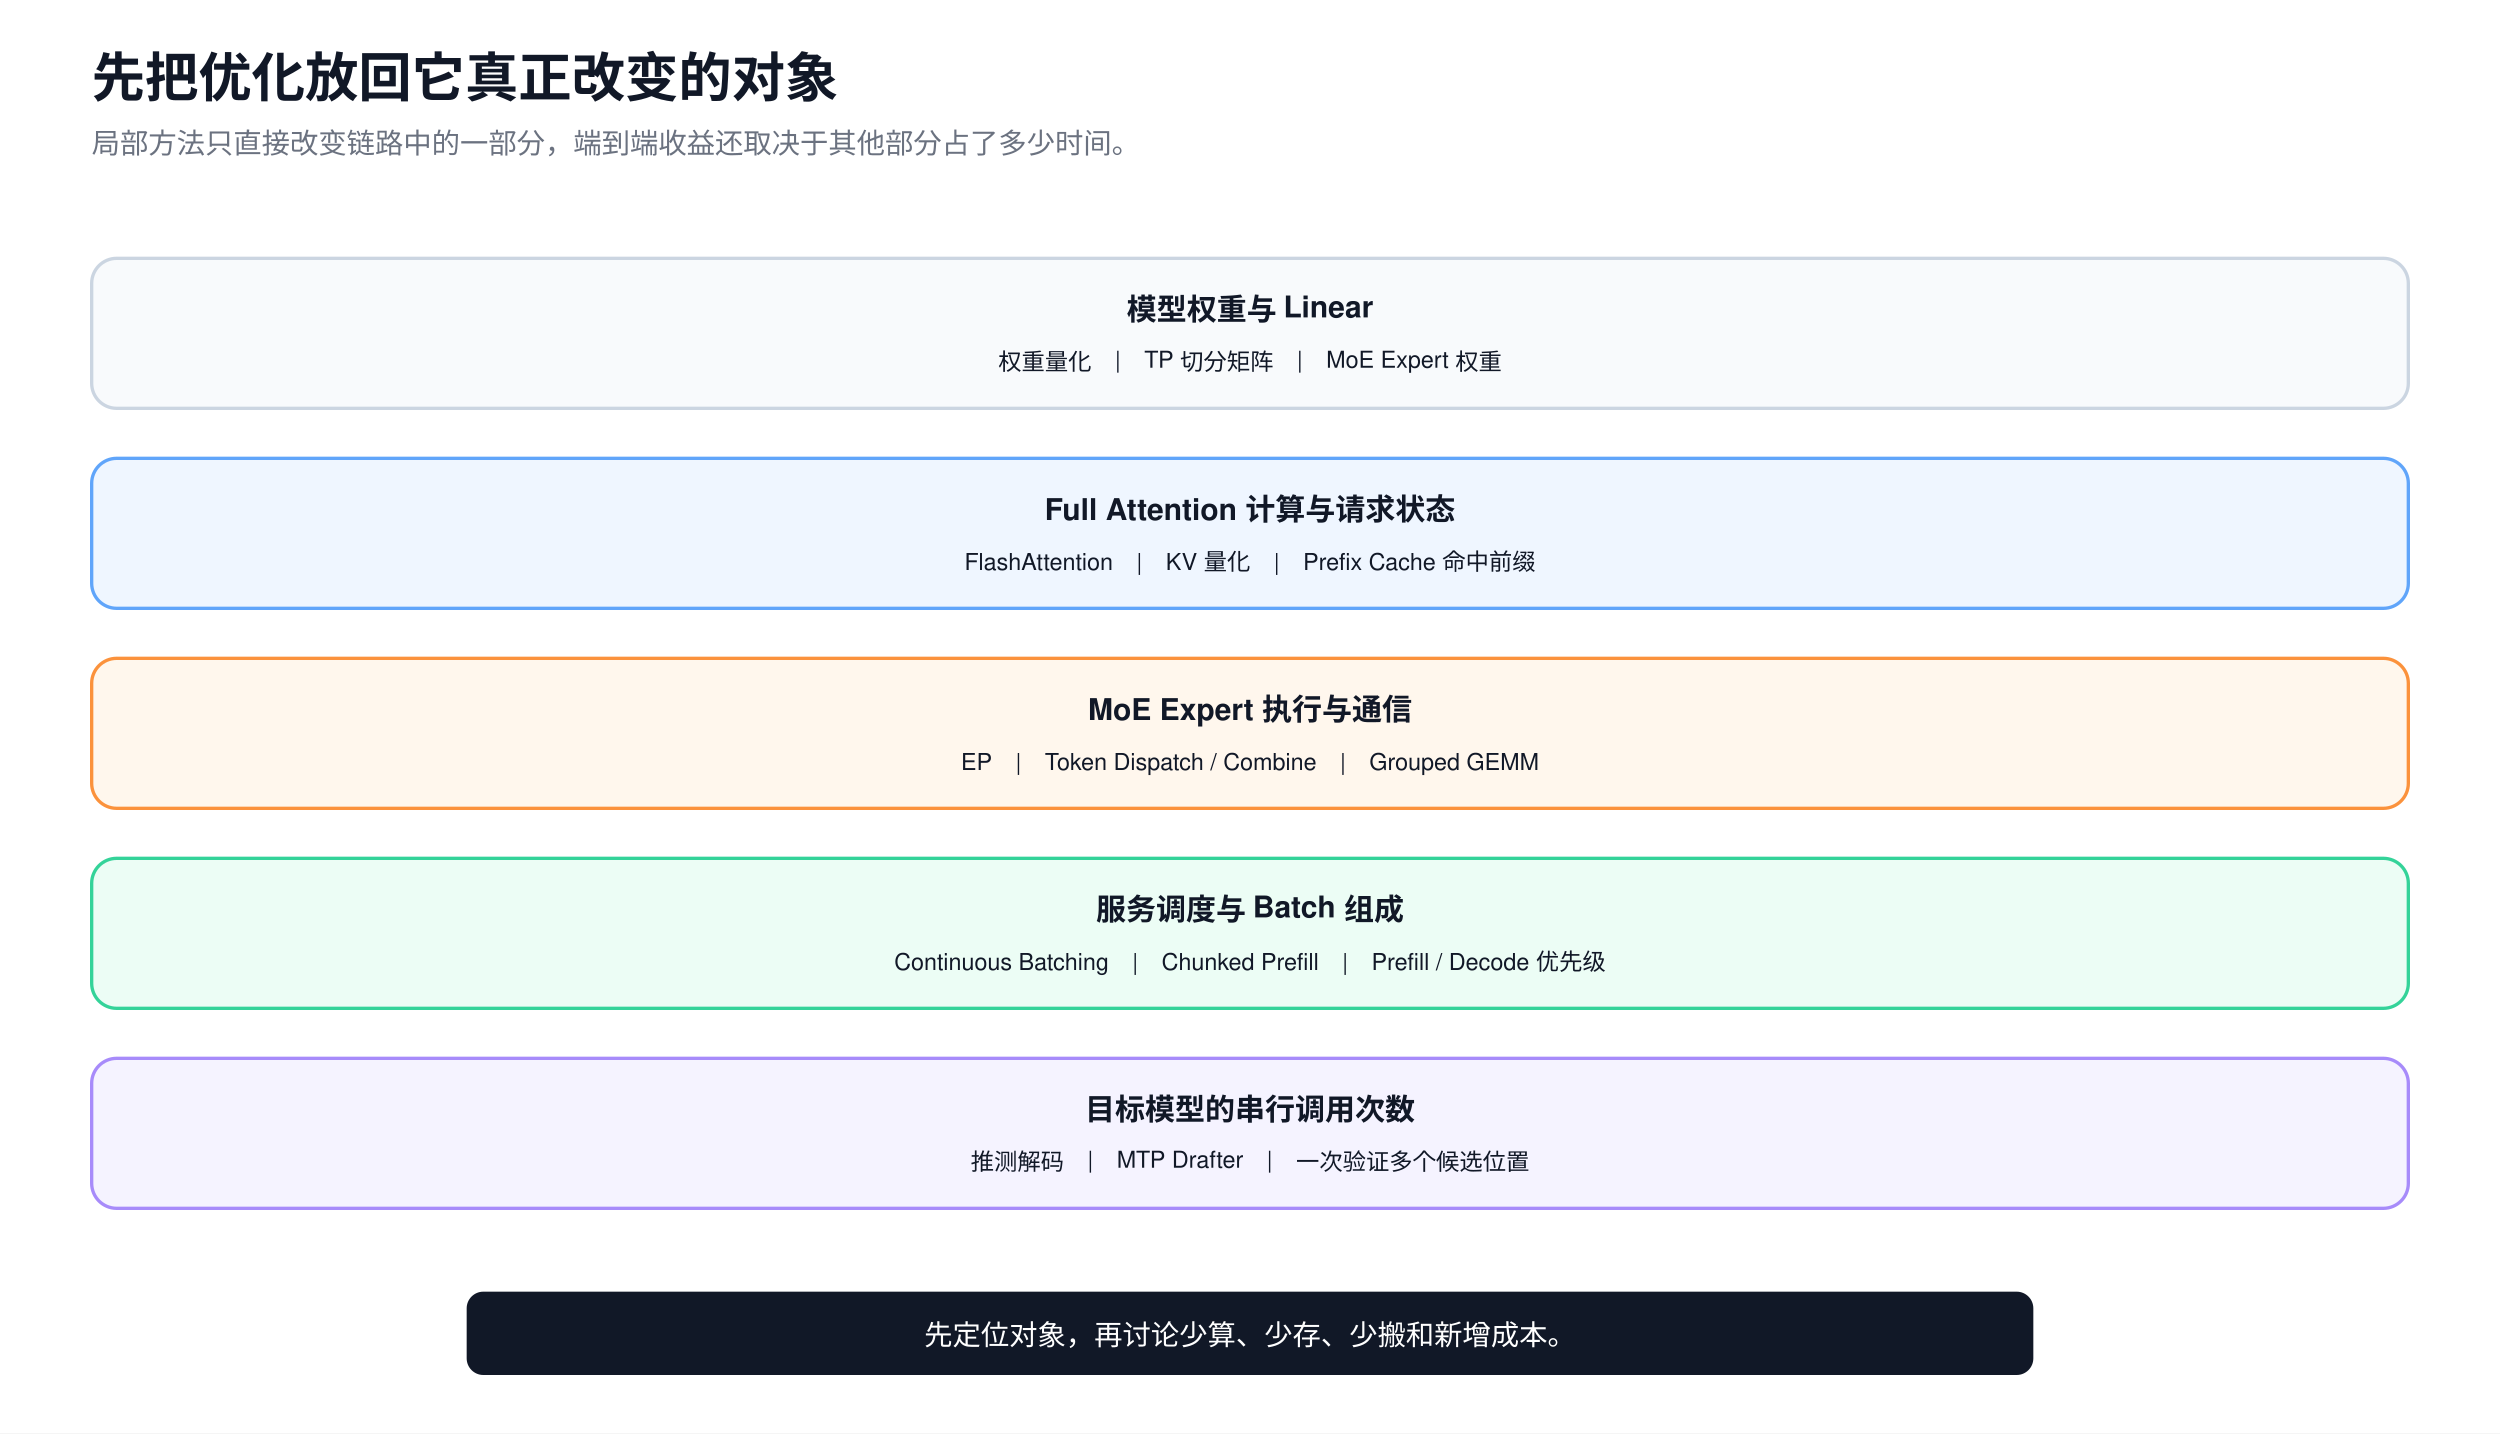
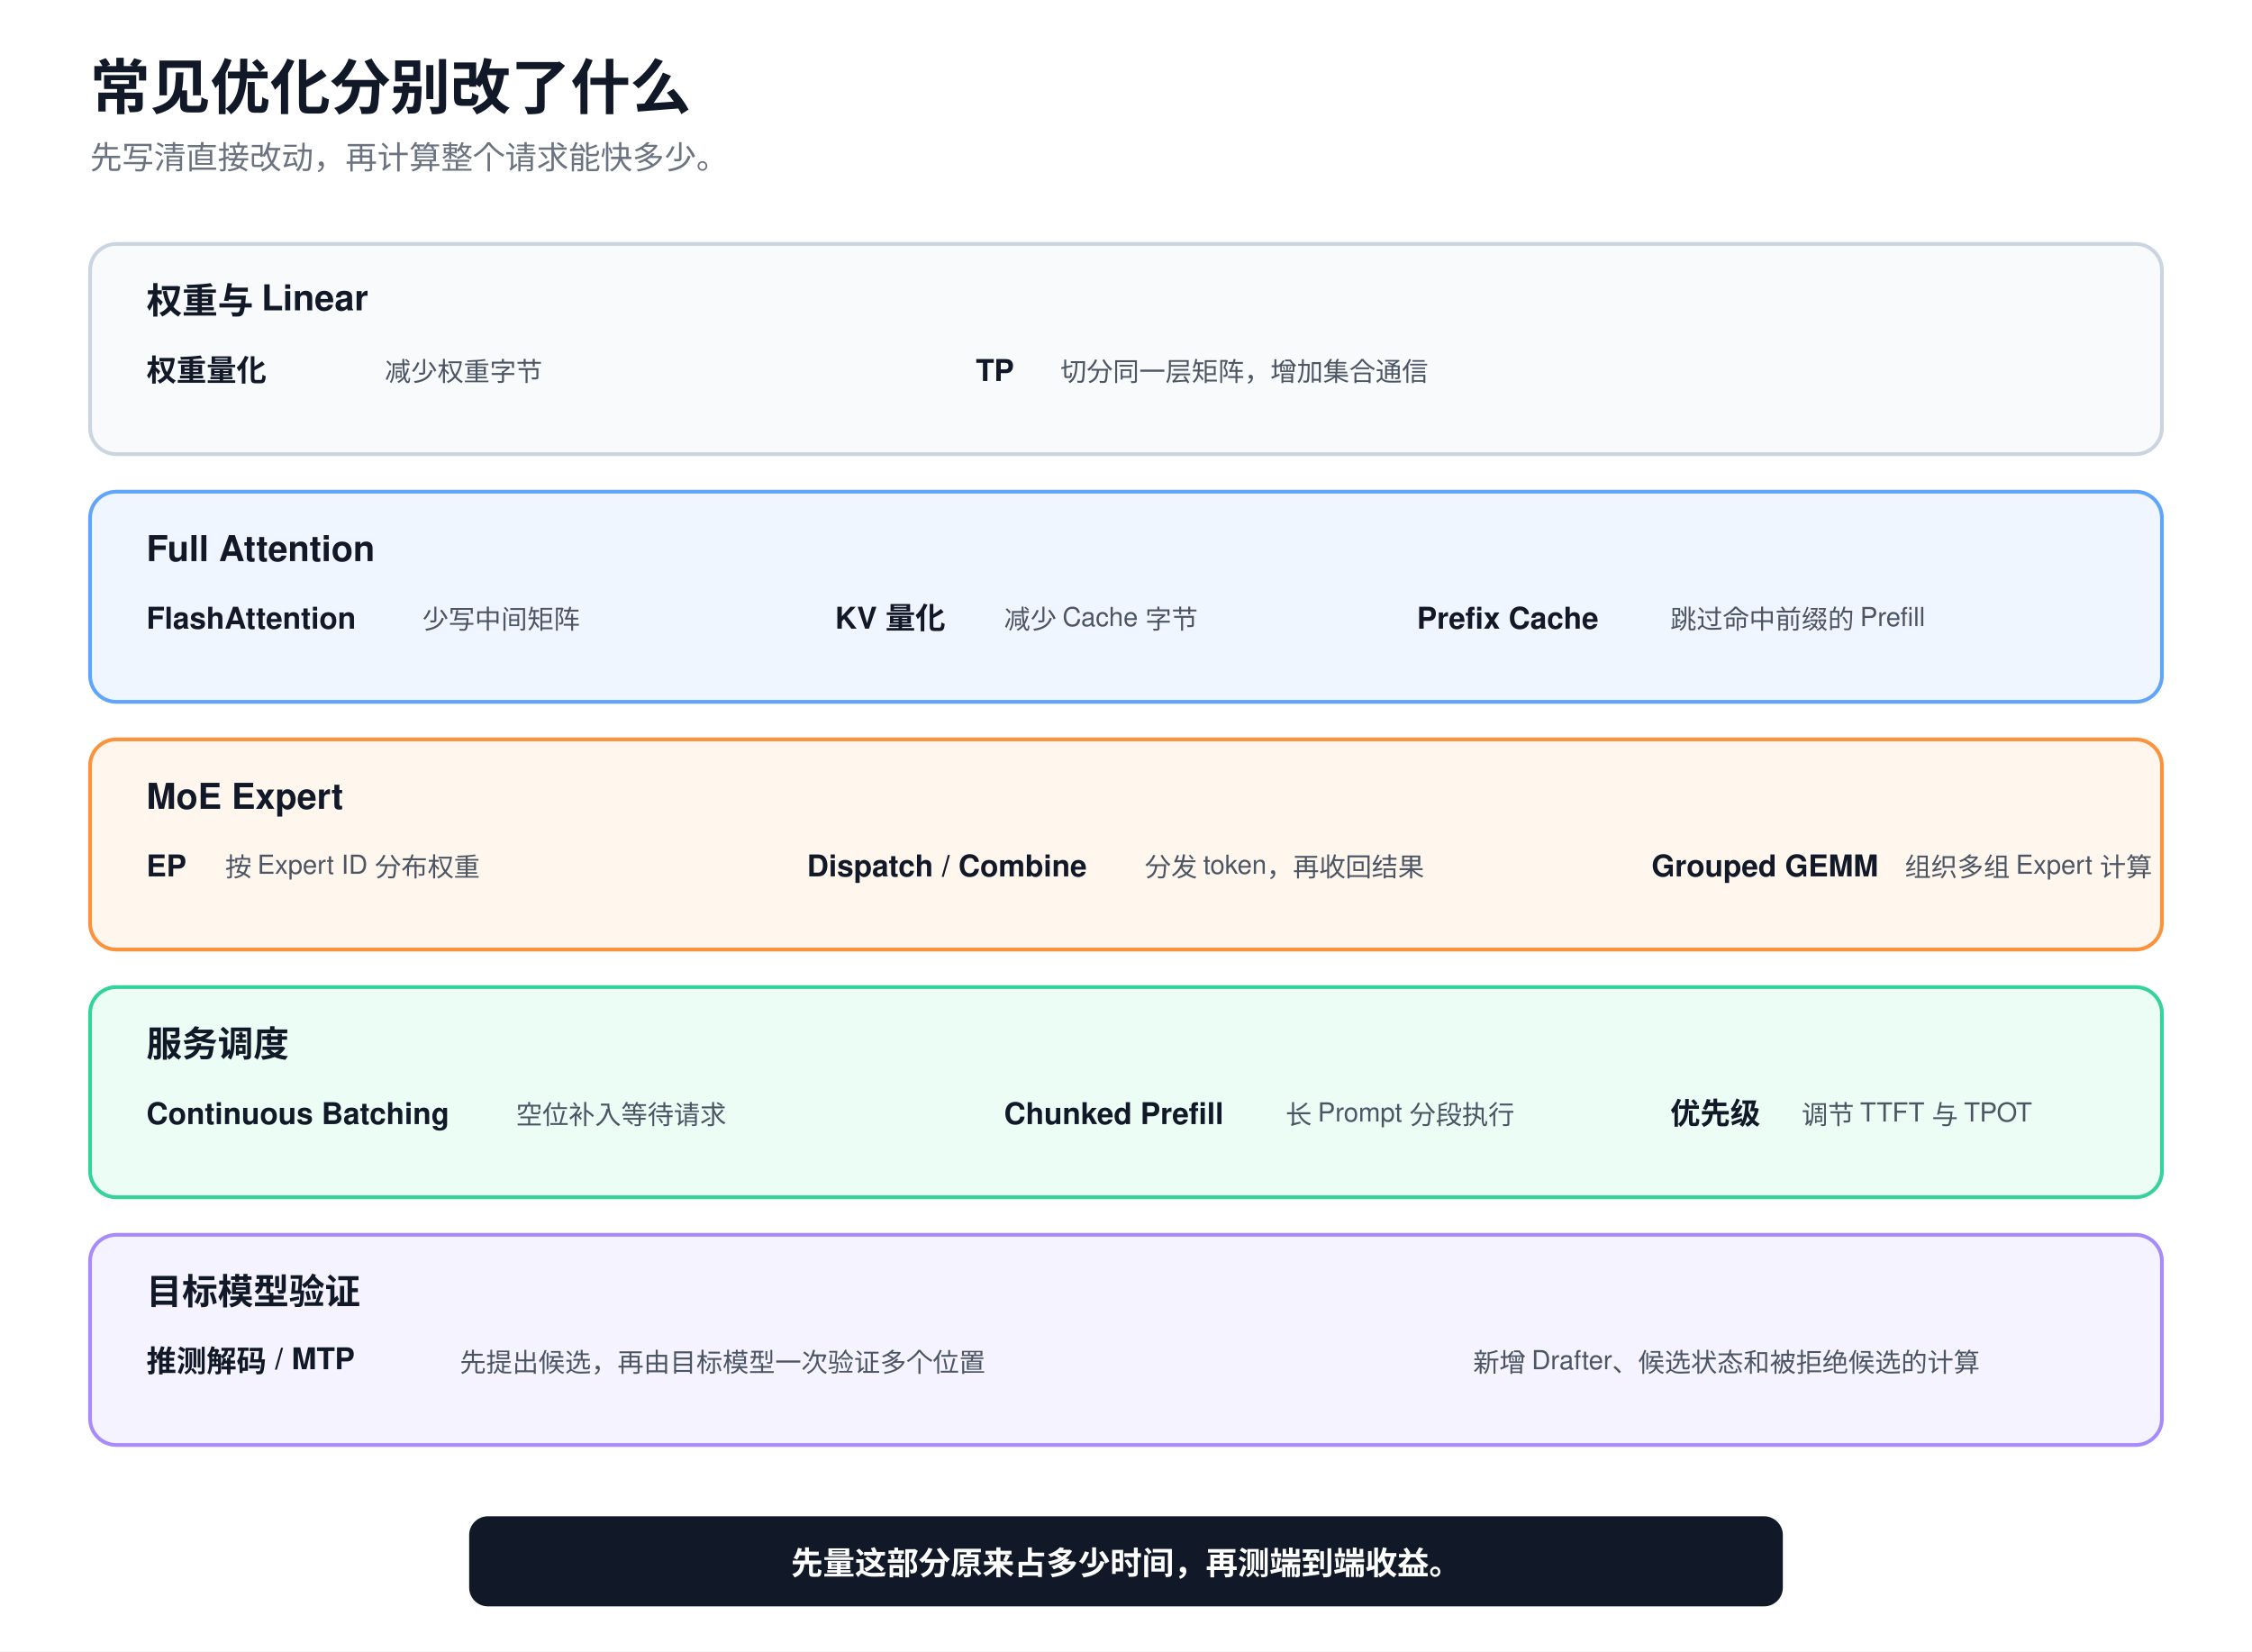
- <svg xmlns="http://www.w3.org/2000/svg" viewBox="0 0 1500 860" width="1500" height="860">
-   <style>text{font-family:'Helvetica Neue',Helvetica,Arial,'PingFang SC','Microsoft YaHei',sans-serif;fill:#111827}.title{font-size:32px;font-weight:700}.sub{font-size:17px;fill:#6b7280}.h{font-size:18px;font-weight:700;text-anchor:middle}.t{font-size:14px;text-anchor:middle}.inverse{font-size:17px;fill:#fff;text-anchor:middle}</style>
-   <rect width="1500" height="860" fill="#fff" />
-   <text x="55" y="58" class="title">先把优化放回它真正改变的对象</text>
-   <text x="55" y="92" class="sub">局部方法只直接改变链路中的一部分，端到端收益还取决于其他部分占了多少时间。</text>
-   <rect x="55" y="155" width="1390" height="90" rx="15" fill="#f8fafc" stroke="#cbd5e1" stroke-width="2" />
-   <text x="750" y="192" class="h">模型权重与 Linear</text>
-   <text x="750" y="222" class="t">权重量化　|　TP 切分矩阵　|　MoE Expert 权重</text>
-   <rect x="55" y="275" width="1390" height="90" rx="15" fill="#eff6ff" stroke="#60a5fa" stroke-width="2" />
-   <text x="750" y="312" class="h">Full Attention 计算与请求状态</text>
-   <text x="750" y="342" class="t">FlashAttention　|　KV 量化　|　Prefix Cache 命中前缀</text>
-   <rect x="55" y="395" width="1390" height="90" rx="15" fill="#fff7ed" stroke="#fb923c" stroke-width="2" />
-   <text x="750" y="432" class="h">MoE Expert 执行与通信</text>
-   <text x="750" y="462" class="t">EP　|　Token Dispatch / Combine　|　Grouped GEMM</text>
-   <rect x="55" y="515" width="1390" height="90" rx="15" fill="#ecfdf5" stroke="#34d399" stroke-width="2" />
-   <text x="750" y="552" class="h">服务调度与 Batch 组成</text>
-   <text x="750" y="582" class="t">Continuous Batching　|　Chunked Prefill　|　Prefill / Decode 优先级</text>
-   <rect x="55" y="635" width="1390" height="90" rx="15" fill="#f5f3ff" stroke="#a78bfa" stroke-width="2" />
-   <text x="750" y="672" class="h">目标模型的串行调用次数</text>
-   <text x="750" y="702" class="t">推测解码　|　MTP Drafter　|　一次验证多个候选位置</text>
-   <rect x="280" y="775" width="940" height="50" rx="10" fill="#111827" />
-   <text x="750" y="807" class="inverse">先定位对象，再讨论少算、少存、少搬和新增成本。</text>
+ <svg xmlns="http://www.w3.org/2000/svg" viewBox="0 0 1200 880" width="1200" height="880" role="img" aria-labelledby="optimization-map-title optimization-map-desc">
+   <style>
+     text{font-family:'Helvetica Neue',Helvetica,Arial,'PingFang SC','Microsoft YaHei','Microsoft JhengHei','SimHei',sans-serif;fill:#111827}
+     .title{font-size:32px;font-weight:700}.sub{font-size:17px;fill:#6b7280}.row-title{font-size:19px;font-weight:700}.method{font-size:16px;font-weight:700}.detail{font-size:14px;fill:#4b5563}.footer{font-size:17px;font-weight:600;fill:#fff;text-anchor:middle}
+   </style>
+   <rect width="1200" height="880" fill="#fff" data-graph-role="canvas" />
+   <g data-graph-role="title-block">
+     <text x="48" y="58" class="title">常见优化分别改了什么</text>
+     <text x="48" y="90" class="sub">先写清直接改动，再计算整个请求能快多少。</text>
+   </g>
+   <g data-graph-role="node" aria-label="权重与 Linear">
+     <rect x="48" y="130" width="1104" height="112" rx="14" fill="#f8fafc" stroke="#cbd5e1" stroke-width="2" />
+     <text x="78" y="167" class="row-title">权重与 Linear</text>
+     <text x="78" y="203" class="method">权重量化</text>
+     <text x="205" y="203" class="detail">减少权重字节</text>
+     <text x="520" y="203" class="method">TP</text>
+     <text x="565" y="203" class="detail">切分同一层矩阵，增加集合通信</text>
+   </g>
+   <g data-graph-role="node" aria-label="Full Attention">
+     <rect x="48" y="262" width="1104" height="112" rx="14" fill="#eff6ff" stroke="#60a5fa" stroke-width="2" />
+     <text x="78" y="299" class="row-title">Full Attention</text>
+     <text x="78" y="335" class="method">FlashAttention</text>
+     <text x="225" y="335" class="detail">少写中间矩阵</text>
+     <text x="445" y="335" class="method">KV 量化</text>
+     <text x="535" y="335" class="detail">减少 Cache 字节</text>
+     <text x="755" y="335" class="method">Prefix Cache</text>
+     <text x="890" y="335" class="detail">跳过命中前缀的 Prefill</text>
+   </g>
+   <g data-graph-role="node" aria-label="MoE Expert">
+     <rect x="48" y="394" width="1104" height="112" rx="14" fill="#fff7ed" stroke="#fb923c" stroke-width="2" />
+     <text x="78" y="431" class="row-title">MoE Expert</text>
+     <text x="78" y="467" class="method">EP</text>
+     <text x="120" y="467" class="detail">按 Expert ID 分布权重</text>
+     <text x="430" y="467" class="method">Dispatch / Combine</text>
+     <text x="610" y="467" class="detail">分发 token，再收回结果</text>
+     <text x="880" y="467" class="method">Grouped GEMM</text>
+     <text x="1015" y="467" class="detail">组织多组 Expert 计算</text>
+   </g>
+   <g data-graph-role="node" aria-label="服务调度">
+     <rect x="48" y="526" width="1104" height="112" rx="14" fill="#ecfdf5" stroke="#34d399" stroke-width="2" />
+     <text x="78" y="563" class="row-title">服务调度</text>
+     <text x="78" y="599" class="method">Continuous Batching</text>
+     <text x="275" y="599" class="detail">空位补入等待请求</text>
+     <text x="535" y="599" class="method">Chunked Prefill</text>
+     <text x="685" y="599" class="detail">长 Prompt 分段执行</text>
+     <text x="890" y="599" class="method">优先级</text>
+     <text x="960" y="599" class="detail">调节 TTFT 与 TPOT</text>
+   </g>
+   <g data-graph-role="node" aria-label="目标模型验证">
+     <rect x="48" y="658" width="1104" height="112" rx="14" fill="#f5f3ff" stroke="#a78bfa" stroke-width="2" />
+     <text x="78" y="695" class="row-title">目标模型验证</text>
+     <text x="78" y="731" class="method">推测解码 / MTP</text>
+     <text x="245" y="731" class="detail">先提出候选，再由目标模型一次验证多个位置</text>
+     <text x="785" y="731" class="detail">新增 Drafter、候选状态和被拒绝候选的计算</text>
+   </g>
+   <g data-graph-role="annotation">
+     <rect x="250" y="808" width="700" height="48" rx="10" fill="#111827" />
+     <text x="600" y="839" class="footer">先量这部分原来占多少时间，再测端到端收益。</text>
+   </g>
</svg>
